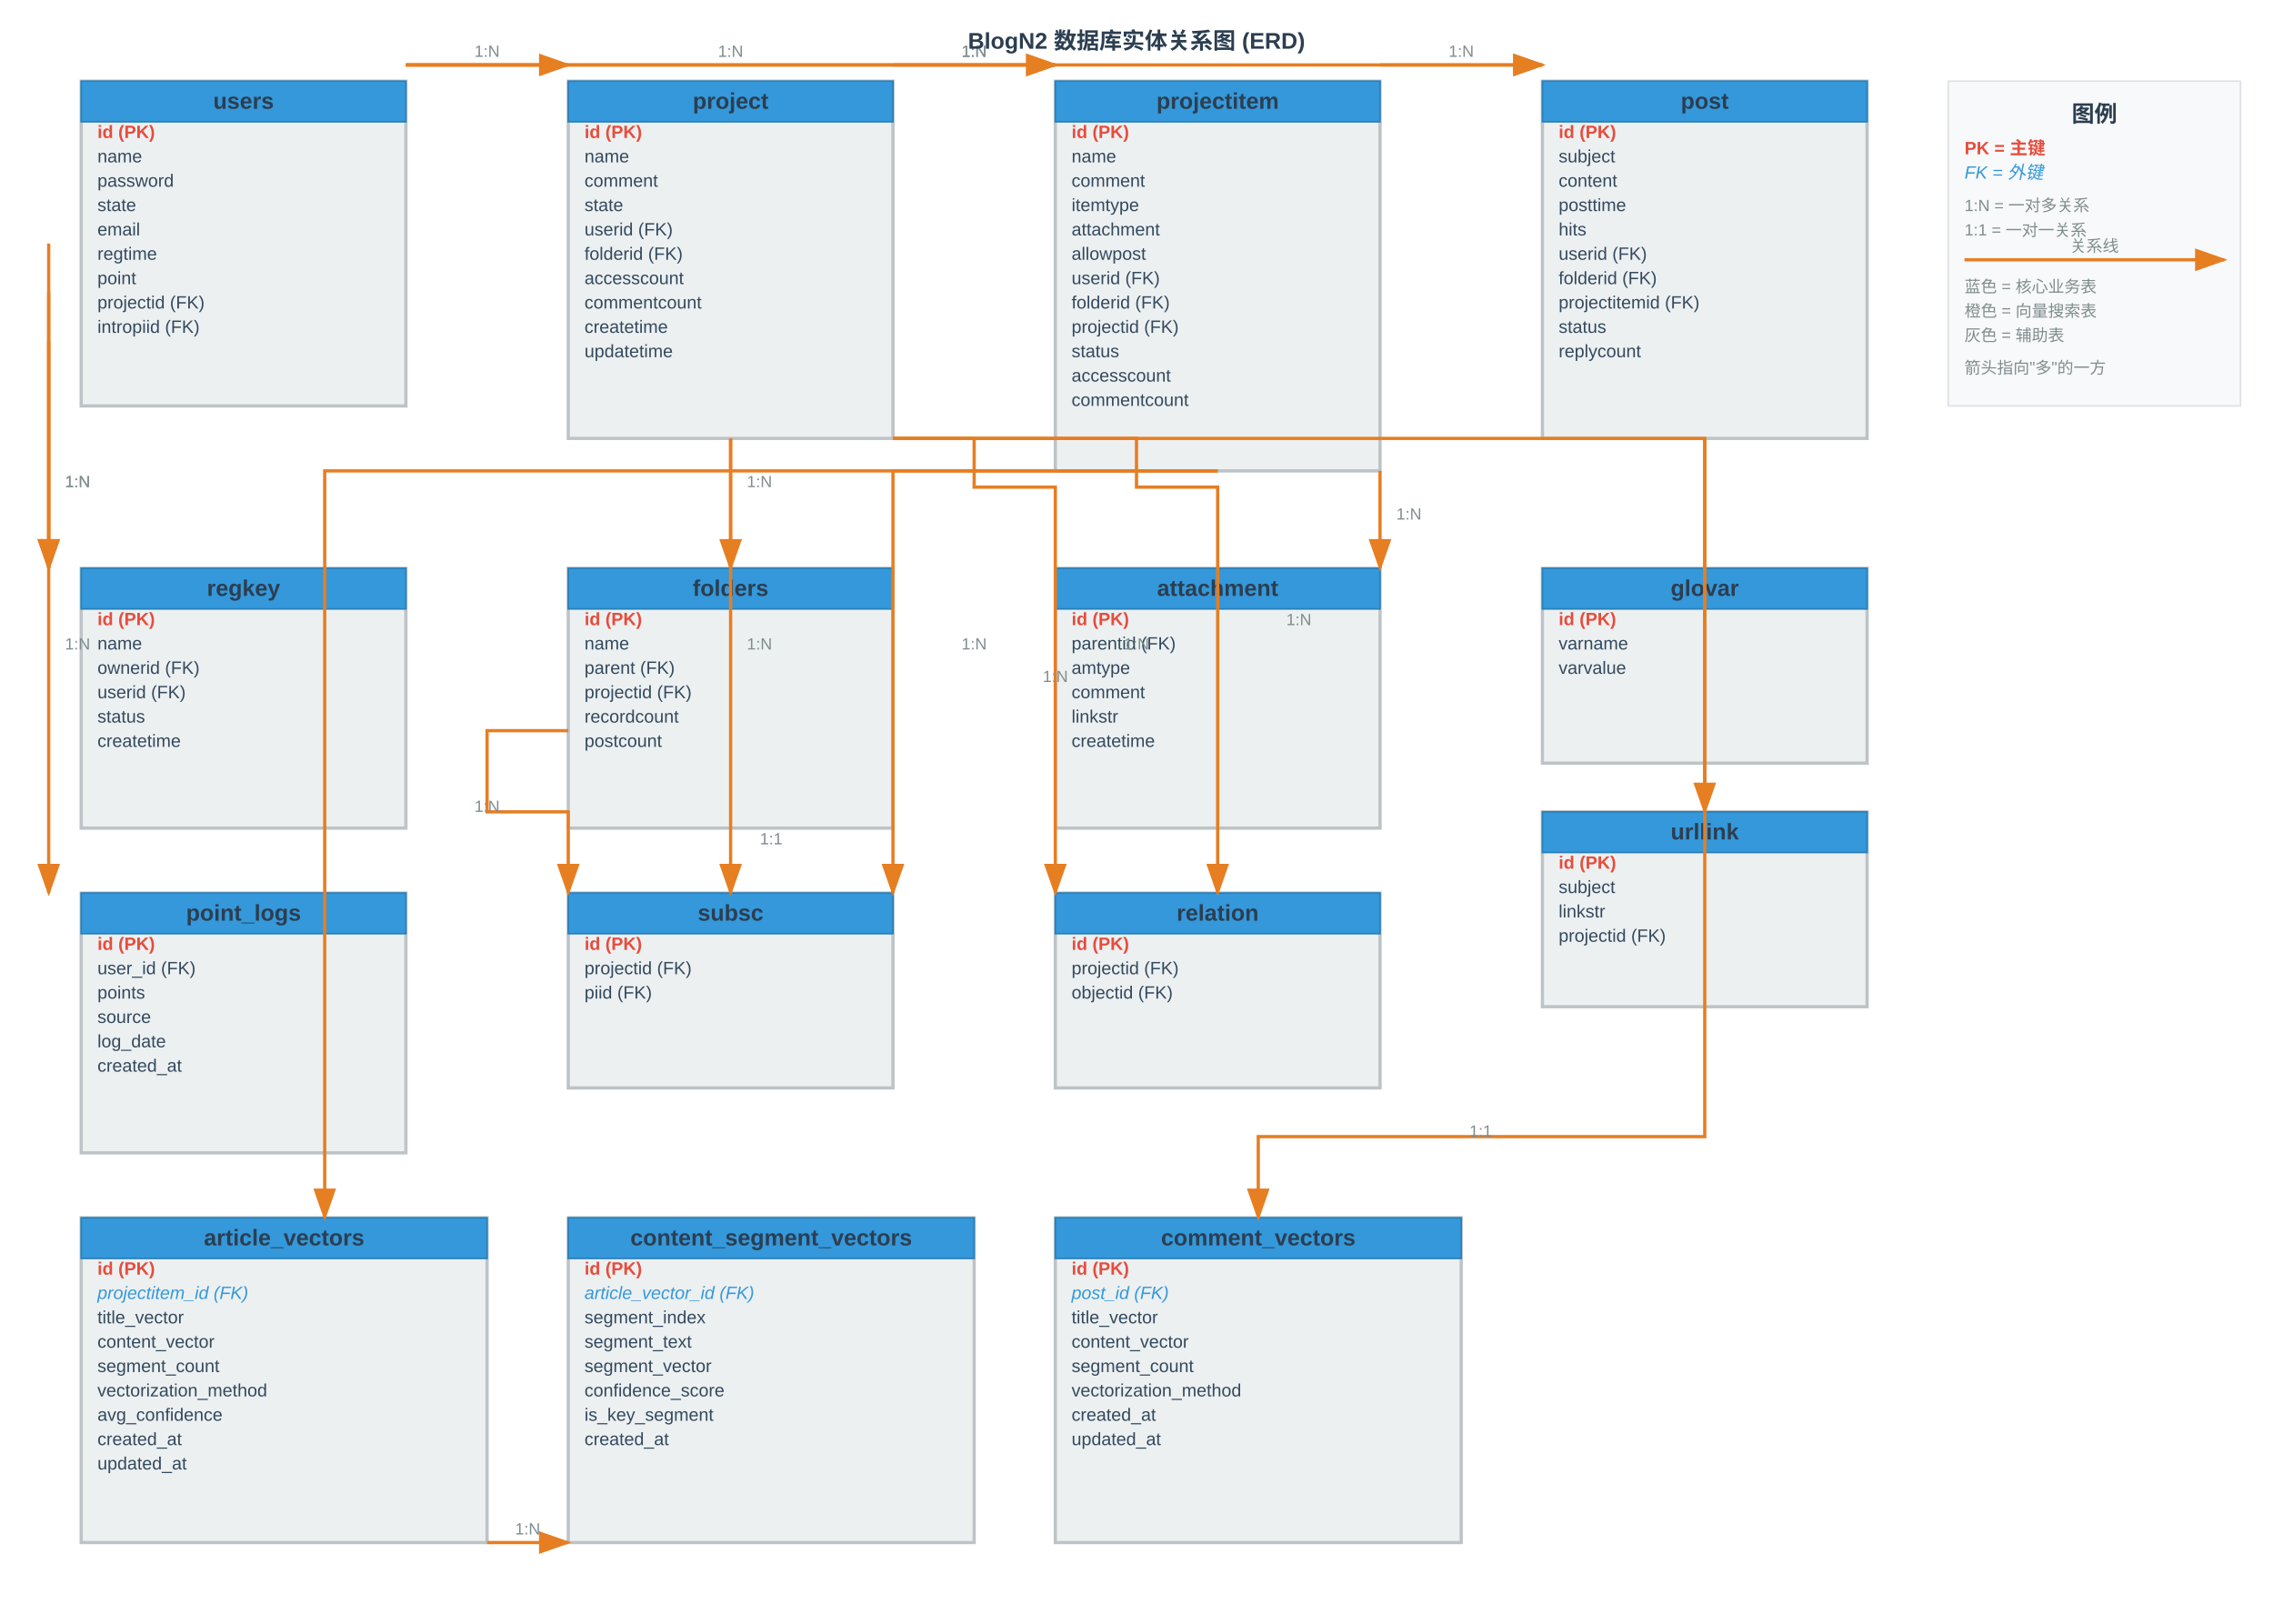
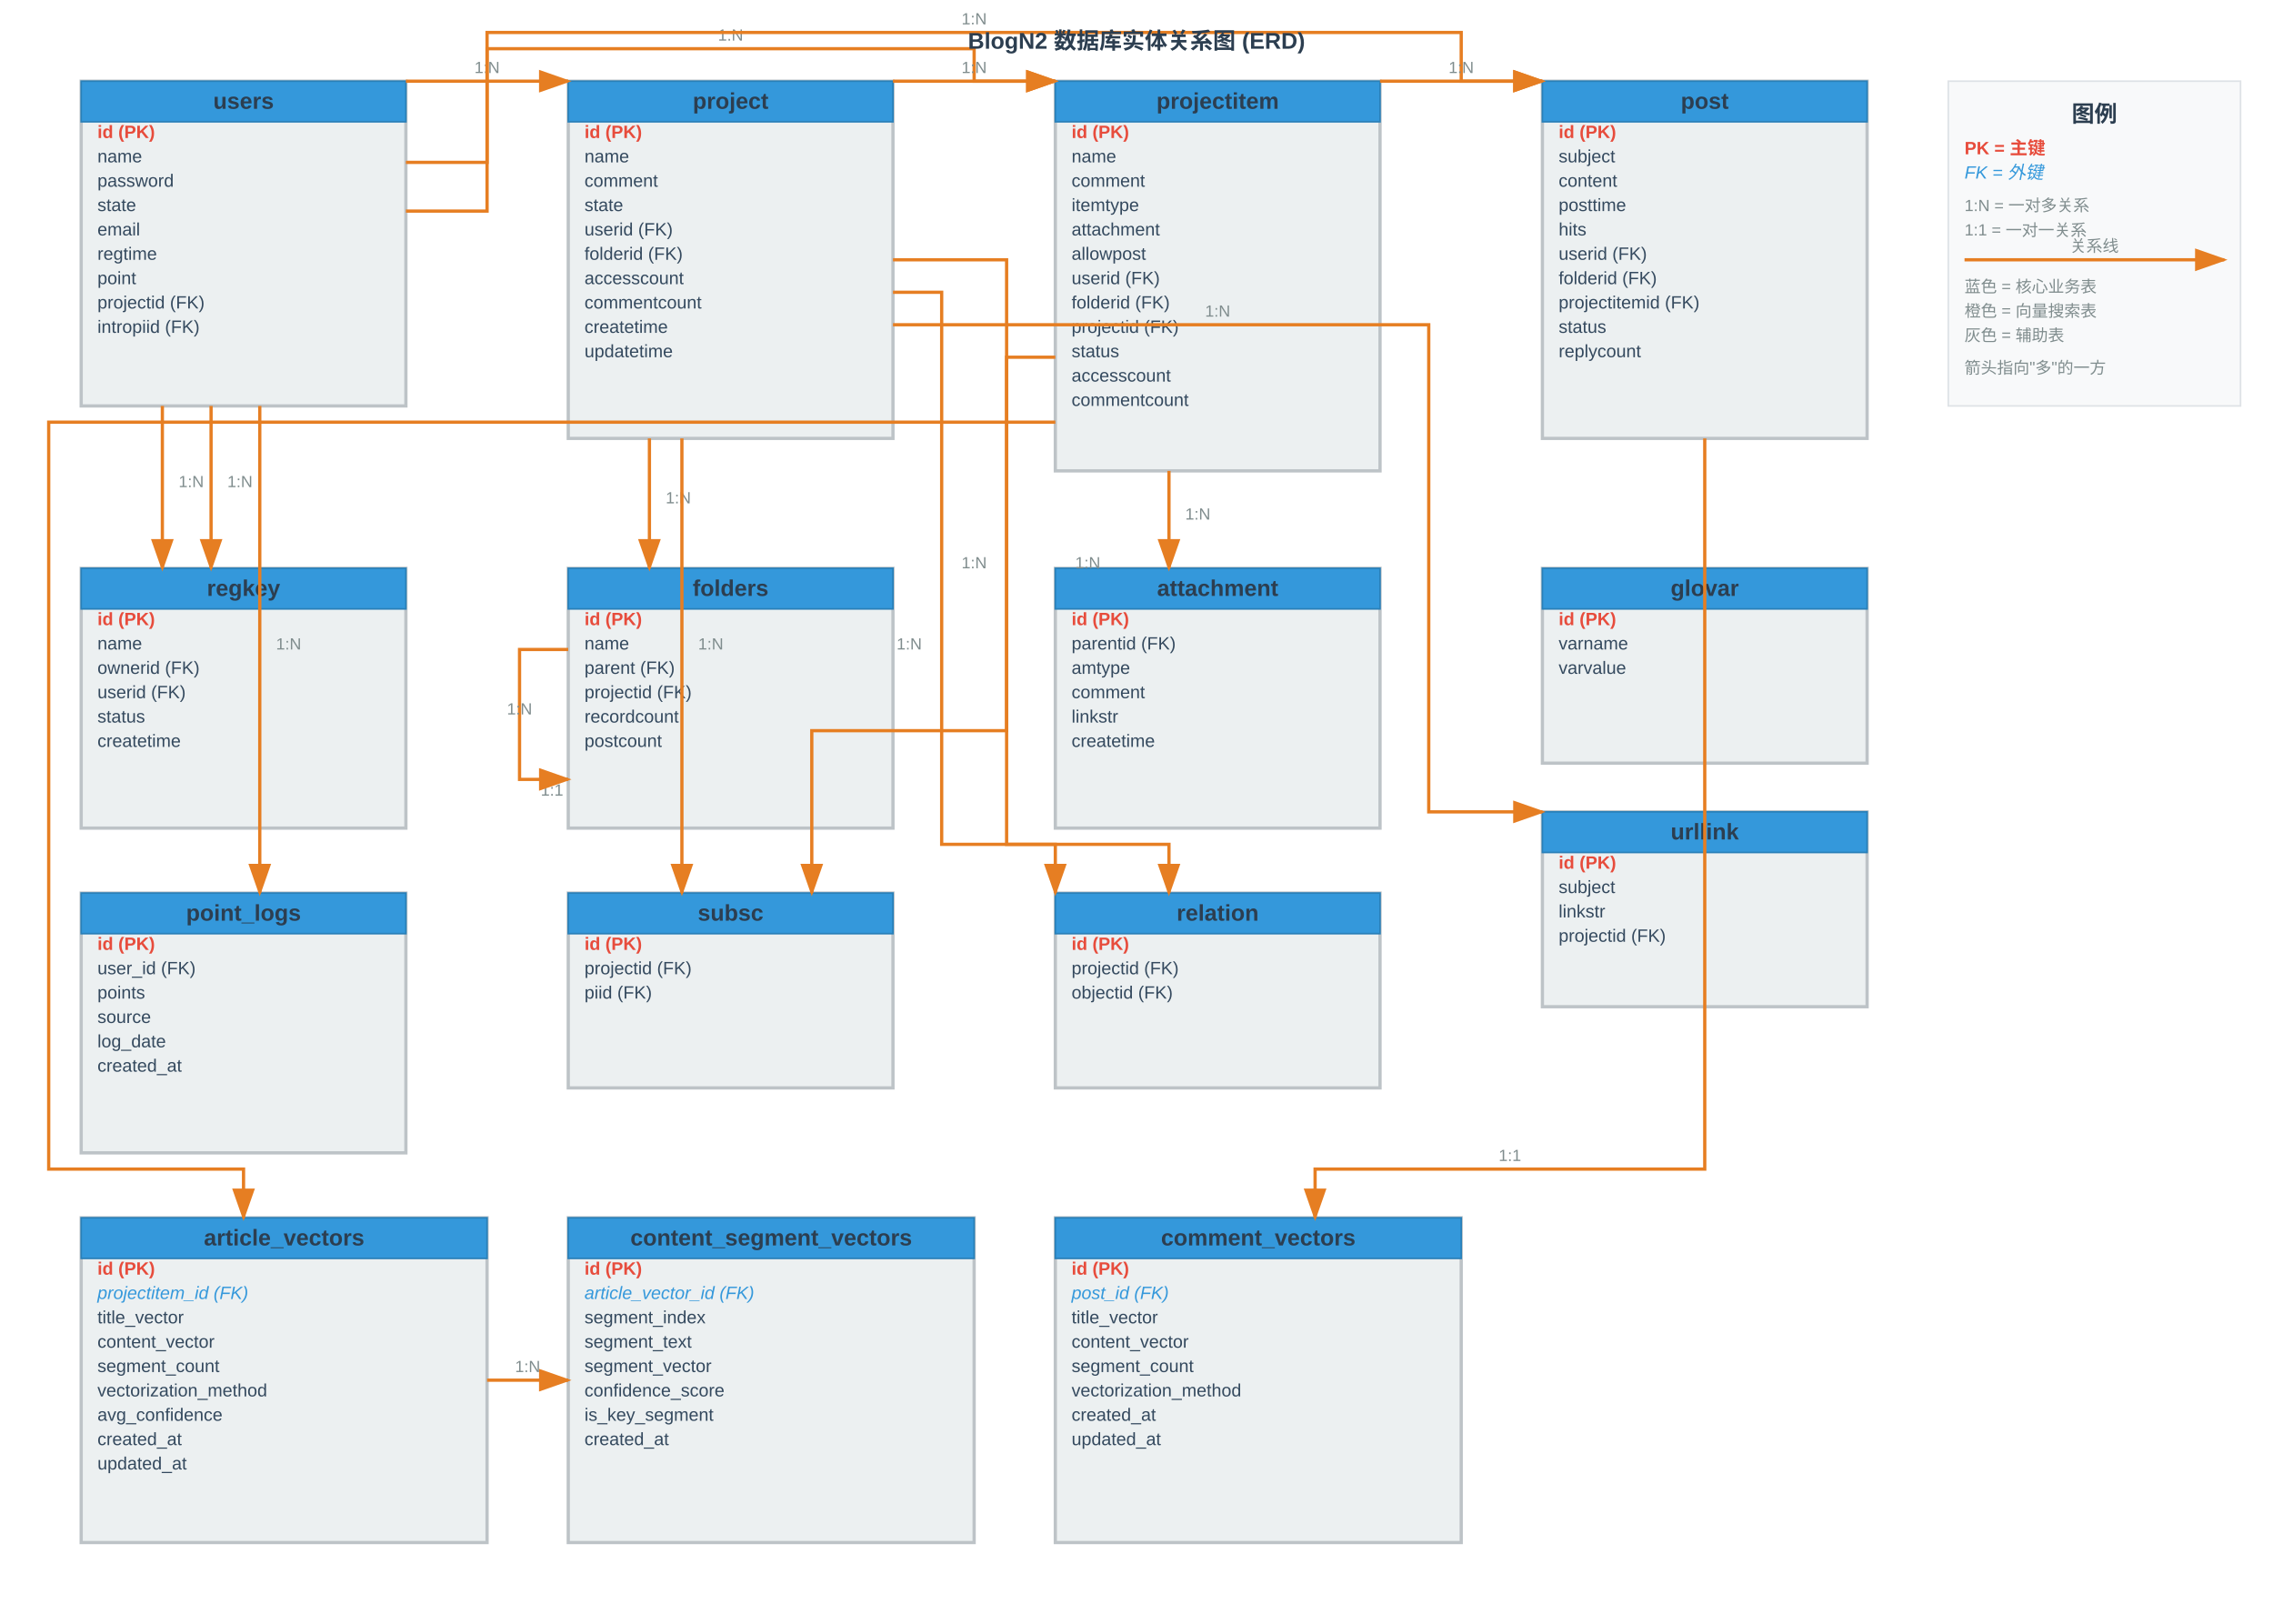
<svg xmlns="http://www.w3.org/2000/svg" width="1400" height="1000">
  <defs>
    <style>
      .table-title { font-family: Arial, sans-serif; font-size: 14px; font-weight: bold; fill: #2c3e50; }
      .field-name { font-family: Arial, sans-serif; font-size: 11px; fill: #34495e; }
      .field-type { font-family: Arial, sans-serif; font-size: 10px; fill: #7f8c8d; }
      .pk { font-weight: bold; fill: #e74c3c; }
      .fk { font-style: italic; fill: #3498db; }
      .table-box { fill: #ecf0f1; stroke: #bdc3c7; stroke-width: 2; }
      .table-header { fill: #3498db; stroke: #2980b9; stroke-width: 1; }
      .relationship-line { stroke: #e67e22; stroke-width: 2; fill: none; marker-end: url(#arrowhead); }
      .one-to-many { stroke: #e67e22; stroke-width: 2; fill: none; marker-end: url(#arrowhead); }
      .many-to-one { stroke: #e67e22; stroke-width: 2; fill: none; marker-end: url(#arrowhead); }
    </style>
    <marker id="arrowhead" markerWidth="10" markerHeight="7" refX="9" refY="3.5" orient="auto">
      <polygon points="0 0, 10 3.5, 0 7" fill="#e67e22" />
    </marker>
  </defs>
  <rect x="50" y="50" width="200" height="200" class="table-box" />
  <rect x="50" y="50" width="200" height="25" class="table-header" />
  <text x="150" y="67" text-anchor="middle" class="table-title">users</text>
  <text x="60" y="85" class="field-name pk">id (PK)</text>
  <text x="60" y="100" class="field-name">name</text>
  <text x="60" y="115" class="field-name">password</text>
  <text x="60" y="130" class="field-name">state</text>
  <text x="60" y="145" class="field-name">email</text>
  <text x="60" y="160" class="field-name">regtime</text>
  <text x="60" y="175" class="field-name">point</text>
  <text x="60" y="190" class="field-name">projectid (FK)</text>
  <text x="60" y="205" class="field-name">intropiid (FK)</text>
  <rect x="350" y="50" width="200" height="220" class="table-box" />
  <rect x="350" y="50" width="200" height="25" class="table-header" />
  <text x="450" y="67" text-anchor="middle" class="table-title">project</text>
  <text x="360" y="85" class="field-name pk">id (PK)</text>
  <text x="360" y="100" class="field-name">name</text>
  <text x="360" y="115" class="field-name">comment</text>
  <text x="360" y="130" class="field-name">state</text>
  <text x="360" y="145" class="field-name">userid (FK)</text>
  <text x="360" y="160" class="field-name">folderid (FK)</text>
  <text x="360" y="175" class="field-name">accesscount</text>
  <text x="360" y="190" class="field-name">commentcount</text>
  <text x="360" y="205" class="field-name">createtime</text>
  <text x="360" y="220" class="field-name">updatetime</text>
  <rect x="650" y="50" width="200" height="240" class="table-box" />
  <rect x="650" y="50" width="200" height="25" class="table-header" />
  <text x="750" y="67" text-anchor="middle" class="table-title">projectitem</text>
  <text x="660" y="85" class="field-name pk">id (PK)</text>
  <text x="660" y="100" class="field-name">name</text>
  <text x="660" y="115" class="field-name">comment</text>
  <text x="660" y="130" class="field-name">itemtype</text>
  <text x="660" y="145" class="field-name">attachment</text>
  <text x="660" y="160" class="field-name">allowpost</text>
  <text x="660" y="175" class="field-name">userid (FK)</text>
  <text x="660" y="190" class="field-name">folderid (FK)</text>
  <text x="660" y="205" class="field-name">projectid (FK)</text>
  <text x="660" y="220" class="field-name">status</text>
  <text x="660" y="235" class="field-name">accesscount</text>
  <text x="660" y="250" class="field-name">commentcount</text>
  <rect x="950" y="50" width="200" height="220" class="table-box" />
  <rect x="950" y="50" width="200" height="25" class="table-header" />
  <text x="1050" y="67" text-anchor="middle" class="table-title">post</text>
  <text x="960" y="85" class="field-name pk">id (PK)</text>
  <text x="960" y="100" class="field-name">subject</text>
  <text x="960" y="115" class="field-name">content</text>
  <text x="960" y="130" class="field-name">posttime</text>
  <text x="960" y="145" class="field-name">hits</text>
  <text x="960" y="160" class="field-name">userid (FK)</text>
  <text x="960" y="175" class="field-name">folderid (FK)</text>
  <text x="960" y="190" class="field-name">projectitemid (FK)</text>
  <text x="960" y="205" class="field-name">status</text>
  <text x="960" y="220" class="field-name">replycount</text>
  <rect x="350" y="350" width="200" height="160" class="table-box" />
  <rect x="350" y="350" width="200" height="25" class="table-header" />
  <text x="450" y="367" text-anchor="middle" class="table-title">folders</text>
  <text x="360" y="385" class="field-name pk">id (PK)</text>
  <text x="360" y="400" class="field-name">name</text>
  <text x="360" y="415" class="field-name">parent (FK)</text>
  <text x="360" y="430" class="field-name">projectid (FK)</text>
  <text x="360" y="445" class="field-name">recordcount</text>
  <text x="360" y="460" class="field-name">postcount</text>
  <rect x="650" y="350" width="200" height="160" class="table-box" />
  <rect x="650" y="350" width="200" height="25" class="table-header" />
  <text x="750" y="367" text-anchor="middle" class="table-title">attachment</text>
  <text x="660" y="385" class="field-name pk">id (PK)</text>
  <text x="660" y="400" class="field-name">parentid (FK)</text>
  <text x="660" y="415" class="field-name">amtype</text>
  <text x="660" y="430" class="field-name">comment</text>
  <text x="660" y="445" class="field-name">linkstr</text>
  <text x="660" y="460" class="field-name">createtime</text>
  <rect x="50" y="350" width="200" height="160" class="table-box" />
  <rect x="50" y="350" width="200" height="25" class="table-header" />
  <text x="150" y="367" text-anchor="middle" class="table-title">regkey</text>
  <text x="60" y="385" class="field-name pk">id (PK)</text>
  <text x="60" y="400" class="field-name">name</text>
  <text x="60" y="415" class="field-name">ownerid (FK)</text>
  <text x="60" y="430" class="field-name">userid (FK)</text>
  <text x="60" y="445" class="field-name">status</text>
  <text x="60" y="460" class="field-name">createtime</text>
  <rect x="50" y="550" width="200" height="160" class="table-box" />
  <rect x="50" y="550" width="200" height="25" class="table-header" />
  <text x="150" y="567" text-anchor="middle" class="table-title">point_logs</text>
  <text x="60" y="585" class="field-name pk">id (PK)</text>
  <text x="60" y="600" class="field-name">user_id (FK)</text>
  <text x="60" y="615" class="field-name">points</text>
  <text x="60" y="630" class="field-name">source</text>
  <text x="60" y="645" class="field-name">log_date</text>
  <text x="60" y="660" class="field-name">created_at</text>
  <rect x="350" y="550" width="200" height="120" class="table-box" />
  <rect x="350" y="550" width="200" height="25" class="table-header" />
  <text x="450" y="567" text-anchor="middle" class="table-title">subsc</text>
  <text x="360" y="585" class="field-name pk">id (PK)</text>
  <text x="360" y="600" class="field-name">projectid (FK)</text>
  <text x="360" y="615" class="field-name">piid (FK)</text>
  <rect x="650" y="550" width="200" height="120" class="table-box" />
  <rect x="650" y="550" width="200" height="25" class="table-header" />
  <text x="750" y="567" text-anchor="middle" class="table-title">relation</text>
  <text x="660" y="585" class="field-name pk">id (PK)</text>
  <text x="660" y="600" class="field-name">projectid (FK)</text>
  <text x="660" y="615" class="field-name">objectid (FK)</text>
  <rect x="950" y="350" width="200" height="120" class="table-box" />
  <rect x="950" y="350" width="200" height="25" class="table-header" />
  <text x="1050" y="367" text-anchor="middle" class="table-title">glovar</text>
  <text x="960" y="385" class="field-name pk">id (PK)</text>
  <text x="960" y="400" class="field-name">varname</text>
  <text x="960" y="415" class="field-name">varvalue</text>
  <rect x="950" y="500" width="200" height="120" class="table-box" />
  <rect x="950" y="500" width="200" height="25" class="table-header" />
  <text x="1050" y="517" text-anchor="middle" class="table-title">urllink</text>
  <text x="960" y="535" class="field-name pk">id (PK)</text>
  <text x="960" y="550" class="field-name">subject</text>
  <text x="960" y="565" class="field-name">linkstr</text>
  <text x="960" y="580" class="field-name">projectid (FK)</text>
  <rect x="50" y="750" width="250" height="200" class="table-box" />
  <rect x="50" y="750" width="250" height="25" class="table-header" />
  <text x="175" y="767" text-anchor="middle" class="table-title">article_vectors</text>
  <text x="60" y="785" class="field-name pk">id (PK)</text>
  <text x="60" y="800" class="field-name fk">projectitem_id (FK)</text>
  <text x="60" y="815" class="field-name">title_vector</text>
  <text x="60" y="830" class="field-name">content_vector</text>
  <text x="60" y="845" class="field-name">segment_count</text>
  <text x="60" y="860" class="field-name">vectorization_method</text>
  <text x="60" y="875" class="field-name">avg_confidence</text>
  <text x="60" y="890" class="field-name">created_at</text>
  <text x="60" y="905" class="field-name">updated_at</text>
  <rect x="350" y="750" width="250" height="200" class="table-box" />
  <rect x="350" y="750" width="250" height="25" class="table-header" />
  <text x="475" y="767" text-anchor="middle" class="table-title">content_segment_vectors</text>
  <text x="360" y="785" class="field-name pk">id (PK)</text>
  <text x="360" y="800" class="field-name fk">article_vector_id (FK)</text>
  <text x="360" y="815" class="field-name">segment_index</text>
  <text x="360" y="830" class="field-name">segment_text</text>
  <text x="360" y="845" class="field-name">segment_vector</text>
  <text x="360" y="860" class="field-name">confidence_score</text>
  <text x="360" y="875" class="field-name">is_key_segment</text>
  <text x="360" y="890" class="field-name">created_at</text>
  <rect x="650" y="750" width="250" height="200" class="table-box" />
  <rect x="650" y="750" width="250" height="25" class="table-header" />
  <text x="775" y="767" text-anchor="middle" class="table-title">comment_vectors</text>
  <text x="660" y="785" class="field-name pk">id (PK)</text>
  <text x="660" y="800" class="field-name fk">post_id (FK)</text>
  <text x="660" y="815" class="field-name">title_vector</text>
  <text x="660" y="830" class="field-name">content_vector</text>
  <text x="660" y="845" class="field-name">segment_count</text>
  <text x="660" y="860" class="field-name">vectorization_method</text>
  <text x="660" y="875" class="field-name">created_at</text>
  <text x="660" y="890" class="field-name">updated_at</text>
-   <path d="M 250 40 L 300 40 L 300 40 L 350 40" class="one-to-many" />
-   <text x="300" y="35" text-anchor="middle" class="field-type">1:N</text>
-   <path d="M 250 40 L 300 40 L 300 40 L 650 40 L 650 40" class="one-to-many" />
-   <text x="450" y="35" text-anchor="middle" class="field-type">1:N</text>
-   <path d="M 250 40 L 300 40 L 300 40 L 950 40 L 950 40" class="one-to-many" />
-   <text x="600" y="35" text-anchor="middle" class="field-type">1:N</text>
-   <path d="M 30 150 L 30 300 L 30 300 L 30 350" class="one-to-many" />
-   <text x="40" y="300" text-anchor="start" class="field-type">1:N</text>
-   <path d="M 30 180 L 30 300 L 30 300 L 30 350" class="one-to-many" />
-   <text x="40" y="300" text-anchor="start" class="field-type">1:N</text>
-   <path d="M 30 210 L 30 400 L 30 400 L 30 550" class="one-to-many" />
-   <text x="40" y="400" text-anchor="start" class="field-type">1:N</text>
-   <path d="M 550 40 L 600 40 L 600 40 L 650 40" class="one-to-many" />
-   <text x="600" y="35" text-anchor="middle" class="field-type">1:N</text>
-   <path d="M 450 270 L 450 300 L 450 300 L 450 350" class="one-to-many" />
-   <text x="460" y="300" text-anchor="start" class="field-type">1:N</text>
-   <path d="M 550 270 L 1050 270 L 1050 500 L 1050 500" class="one-to-many" />
-   <text x="800" y="385" text-anchor="middle" class="field-type">1:N</text>
-   <path d="M 450 270 L 450 300 L 450 300 L 450 550" class="one-to-many" />
-   <text x="460" y="400" text-anchor="start" class="field-type">1:N</text>
-   <path d="M 550 270 L 600 270 L 600 300 L 650 300 L 650 550" class="one-to-many" />
-   <text x="600" y="400" text-anchor="middle" class="field-type">1:N</text>
-   <path d="M 550 270 L 700 270 L 700 300 L 750 300 L 750 550" class="one-to-many" />
-   <text x="700" y="400" text-anchor="middle" class="field-type">1:N</text>
-   <path d="M 850 40 L 900 40 L 900 40 L 950 40" class="one-to-many" />
-   <text x="900" y="35" text-anchor="middle" class="field-type">1:N</text>
-   <path d="M 850 290 L 850 320 L 850 320 L 850 350" class="one-to-many" />
-   <text x="860" y="320" text-anchor="start" class="field-type">1:N</text>
-   <path d="M 750 290 L 550 290 L 550 420 L 550 420 L 550 550" class="one-to-many" />
-   <text x="650" y="420" text-anchor="middle" class="field-type">1:N</text>
-   <path d="M 750 290 L 200 290 L 200 700 L 200 700 L 200 750" class="one-to-many" />
-   <text x="475" y="520" text-anchor="middle" class="field-type">1:1</text>
-   <path d="M 350 450 L 300 450 L 300 500 L 350 500 L 350 550" class="one-to-many" />
-   <text x="300" y="500" text-anchor="middle" class="field-type">1:N</text>
-   <path d="M 1050 270 L 1050 700 L 1050 700 L 775 700 L 775 750" class="one-to-many" />
-   <text x="912" y="700" text-anchor="middle" class="field-type">1:1</text>
-   <path d="M 300 950 L 325 950 L 325 950 L 350 950" class="one-to-many" />
-   <text x="325" y="945" text-anchor="middle" class="field-type">1:N</text>
+   <path d="M 250 50 L 300 50 L 300 50 L 350 50" class="one-to-many" />
+   <text x="300" y="45" text-anchor="middle" class="field-type">1:N</text>
+   <path d="M 250 100 L 300 100 L 300 30 L 600 30 L 600 50 L 650 50" class="one-to-many" />
+   <text x="450" y="25" text-anchor="middle" class="field-type">1:N</text>
+   <path d="M 250 130 L 300 130 L 300 20 L 900 20 L 900 50 L 950 50" class="one-to-many" />
+   <text x="600" y="15" text-anchor="middle" class="field-type">1:N</text>
+   <path d="M 100 250 L 100 320 L 100 320 L 100 350" class="one-to-many" />
+   <text x="110" y="300" text-anchor="start" class="field-type">1:N</text>
+   <path d="M 130 250 L 130 320 L 130 320 L 130 350" class="one-to-many" />
+   <text x="140" y="300" text-anchor="start" class="field-type">1:N</text>
+   <path d="M 160 250 L 160 400 L 160 400 L 160 550" class="one-to-many" />
+   <text x="170" y="400" text-anchor="start" class="field-type">1:N</text>
+   <path d="M 550 50 L 600 50 L 600 50 L 650 50" class="one-to-many" />
+   <text x="600" y="45" text-anchor="middle" class="field-type">1:N</text>
+   <path d="M 400 270 L 400 320 L 400 320 L 400 350" class="one-to-many" />
+   <text x="410" y="310" text-anchor="start" class="field-type">1:N</text>
+   <path d="M 550 200 L 880 200 L 880 500 L 950 500" class="one-to-many" />
+   <text x="750" y="195" text-anchor="middle" class="field-type">1:N</text>
+   <path d="M 420 270 L 420 400 L 420 400 L 420 550" class="one-to-many" />
+   <text x="430" y="400" text-anchor="start" class="field-type">1:N</text>
+   <path d="M 550 180 L 580 180 L 580 520 L 650 520 L 650 550" class="one-to-many" />
+   <text x="600" y="350" text-anchor="middle" class="field-type">1:N</text>
+   <path d="M 550 160 L 620 160 L 620 520 L 720 520 L 720 550" class="one-to-many" />
+   <text x="670" y="350" text-anchor="middle" class="field-type">1:N</text>
+   <path d="M 850 50 L 900 50 L 900 50 L 950 50" class="one-to-many" />
+   <text x="900" y="45" text-anchor="middle" class="field-type">1:N</text>
+   <path d="M 720 290 L 720 320 L 720 320 L 720 350" class="one-to-many" />
+   <text x="730" y="320" text-anchor="start" class="field-type">1:N</text>
+   <path d="M 650 220 L 620 220 L 620 450 L 500 450 L 500 550" class="one-to-many" />
+   <text x="560" y="400" text-anchor="middle" class="field-type">1:N</text>
+   <path d="M 650 260 L 30 260 L 30 720 L 150 720 L 150 750" class="one-to-many" />
+   <text x="340" y="490" text-anchor="middle" class="field-type">1:1</text>
+   <path d="M 350 400 L 320 400 L 320 480 L 350 480" class="one-to-many" />
+   <text x="320" y="440" text-anchor="middle" class="field-type">1:N</text>
+   <path d="M 1050 270 L 1050 720 L 810 720 L 810 750" class="one-to-many" />
+   <text x="930" y="715" text-anchor="middle" class="field-type">1:1</text>
+   <path d="M 300 850 L 325 850 L 325 850 L 350 850" class="one-to-many" />
+   <text x="325" y="845" text-anchor="middle" class="field-type">1:N</text>
  <rect x="1200" y="50" width="180" height="200" fill="#f8f9fa" stroke="#dee2e6" stroke-width="1" />
  <text x="1290" y="75" text-anchor="middle" class="table-title">图例</text>
  <text x="1210" y="95" class="field-name pk">PK = 主键</text>
  <text x="1210" y="110" class="field-name fk">FK = 外键</text>
  <text x="1210" y="130" class="field-type">1:N = 一对多关系</text>
  <text x="1210" y="145" class="field-type">1:1 = 一对一关系</text>
  <line x1="1210" y1="160" x2="1370" y2="160" class="one-to-many" />
  <text x="1290" y="155" text-anchor="middle" class="field-type">关系线</text>
  <text x="1210" y="180" class="field-type">蓝色 = 核心业务表</text>
  <text x="1210" y="195" class="field-type">橙色 = 向量搜索表</text>
  <text x="1210" y="210" class="field-type">灰色 = 辅助表</text>
  <text x="1210" y="230" class="field-type">箭头指向"多"的一方</text>
  <text x="700" y="30" text-anchor="middle" class="table-title" font-size="20">BlogN2 数据库实体关系图 (ERD)</text>
</svg>
